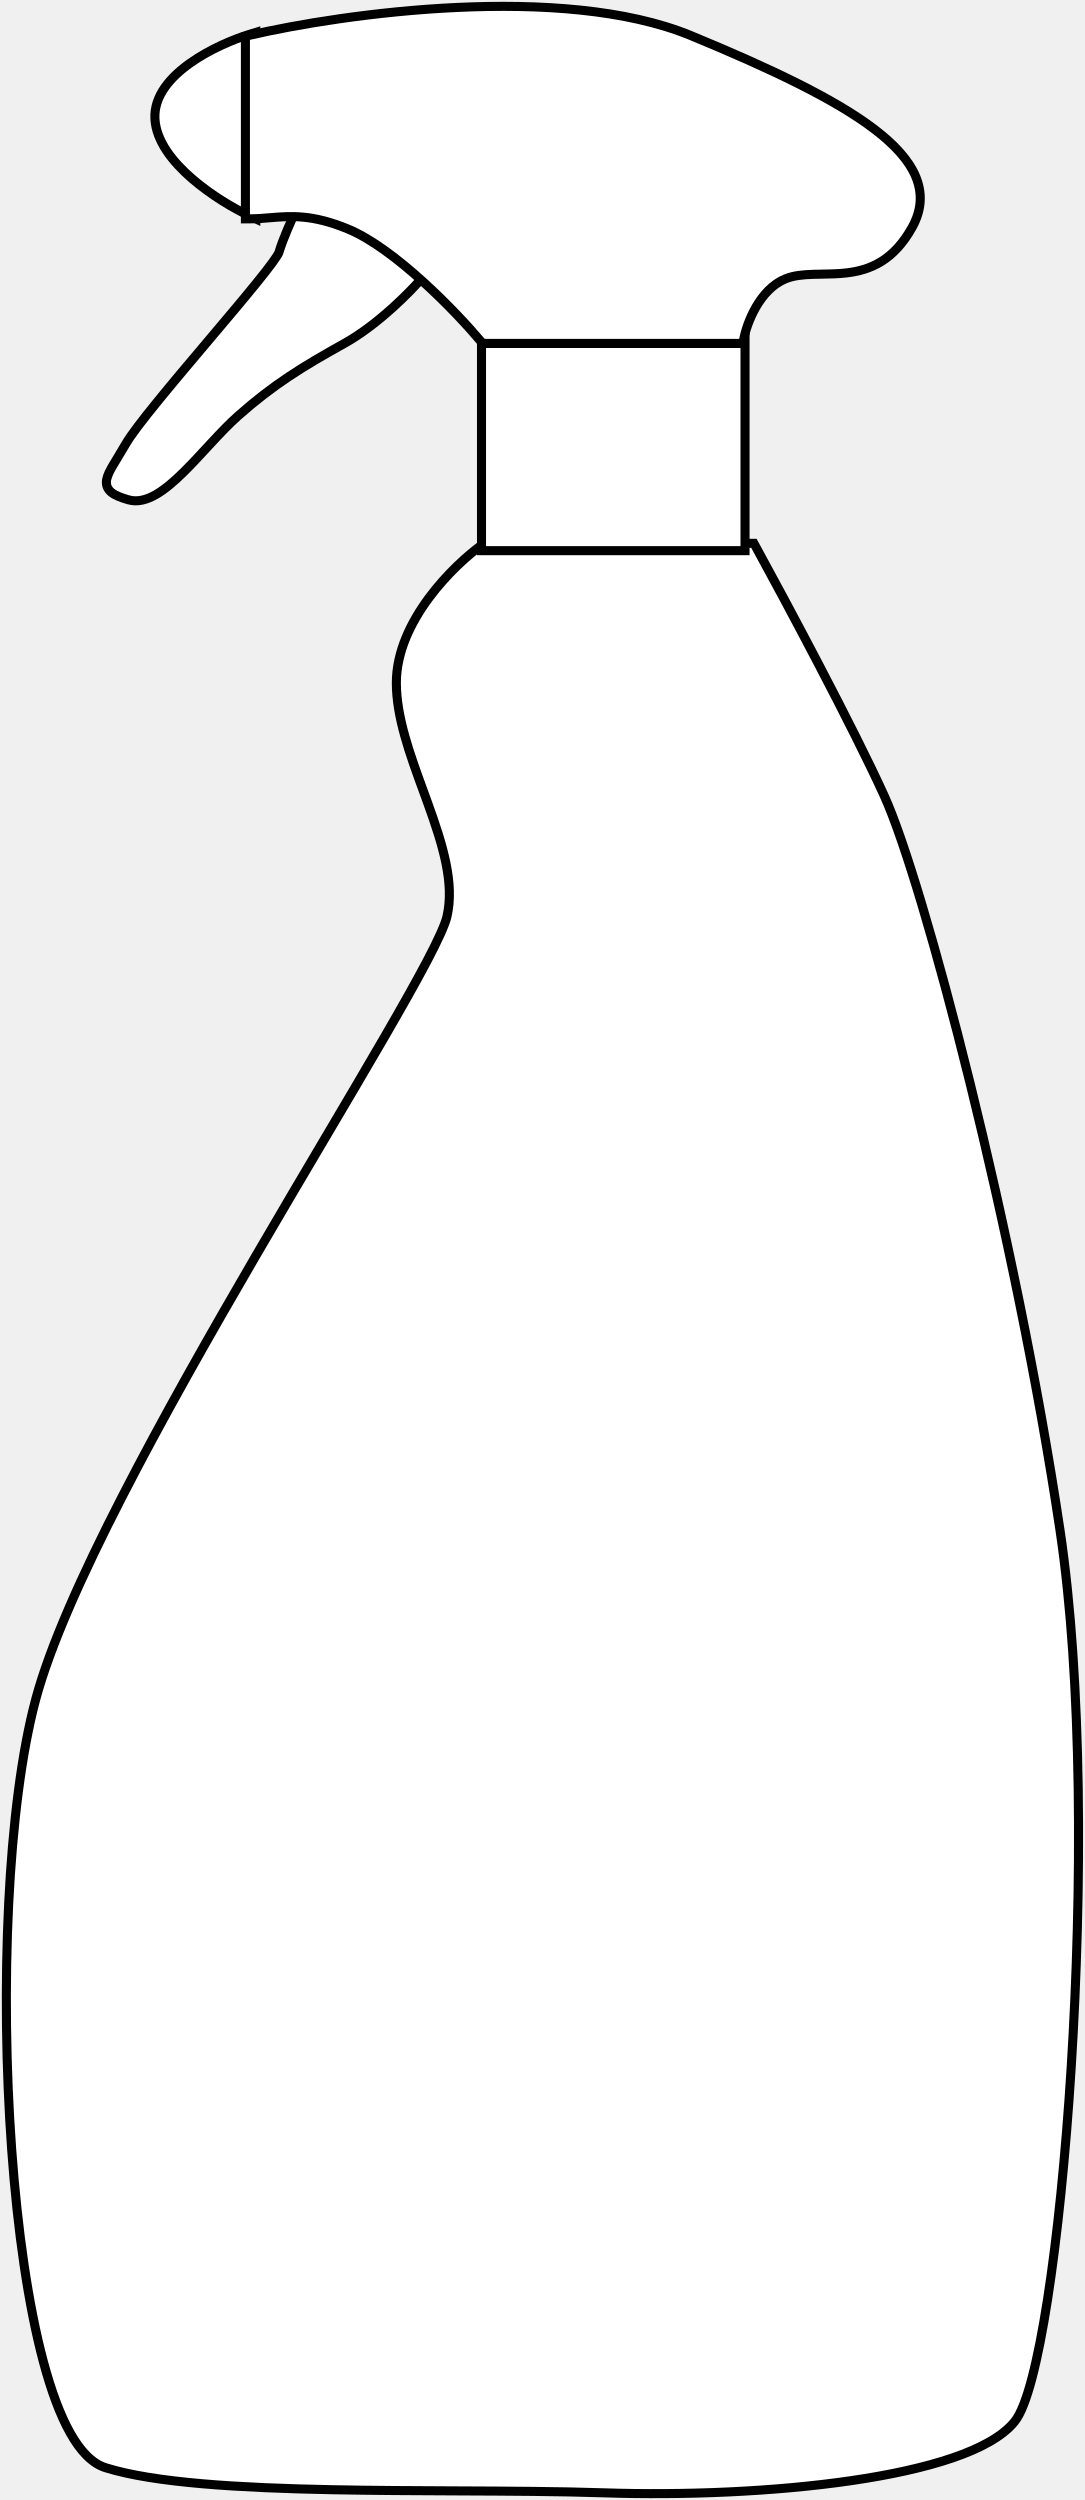
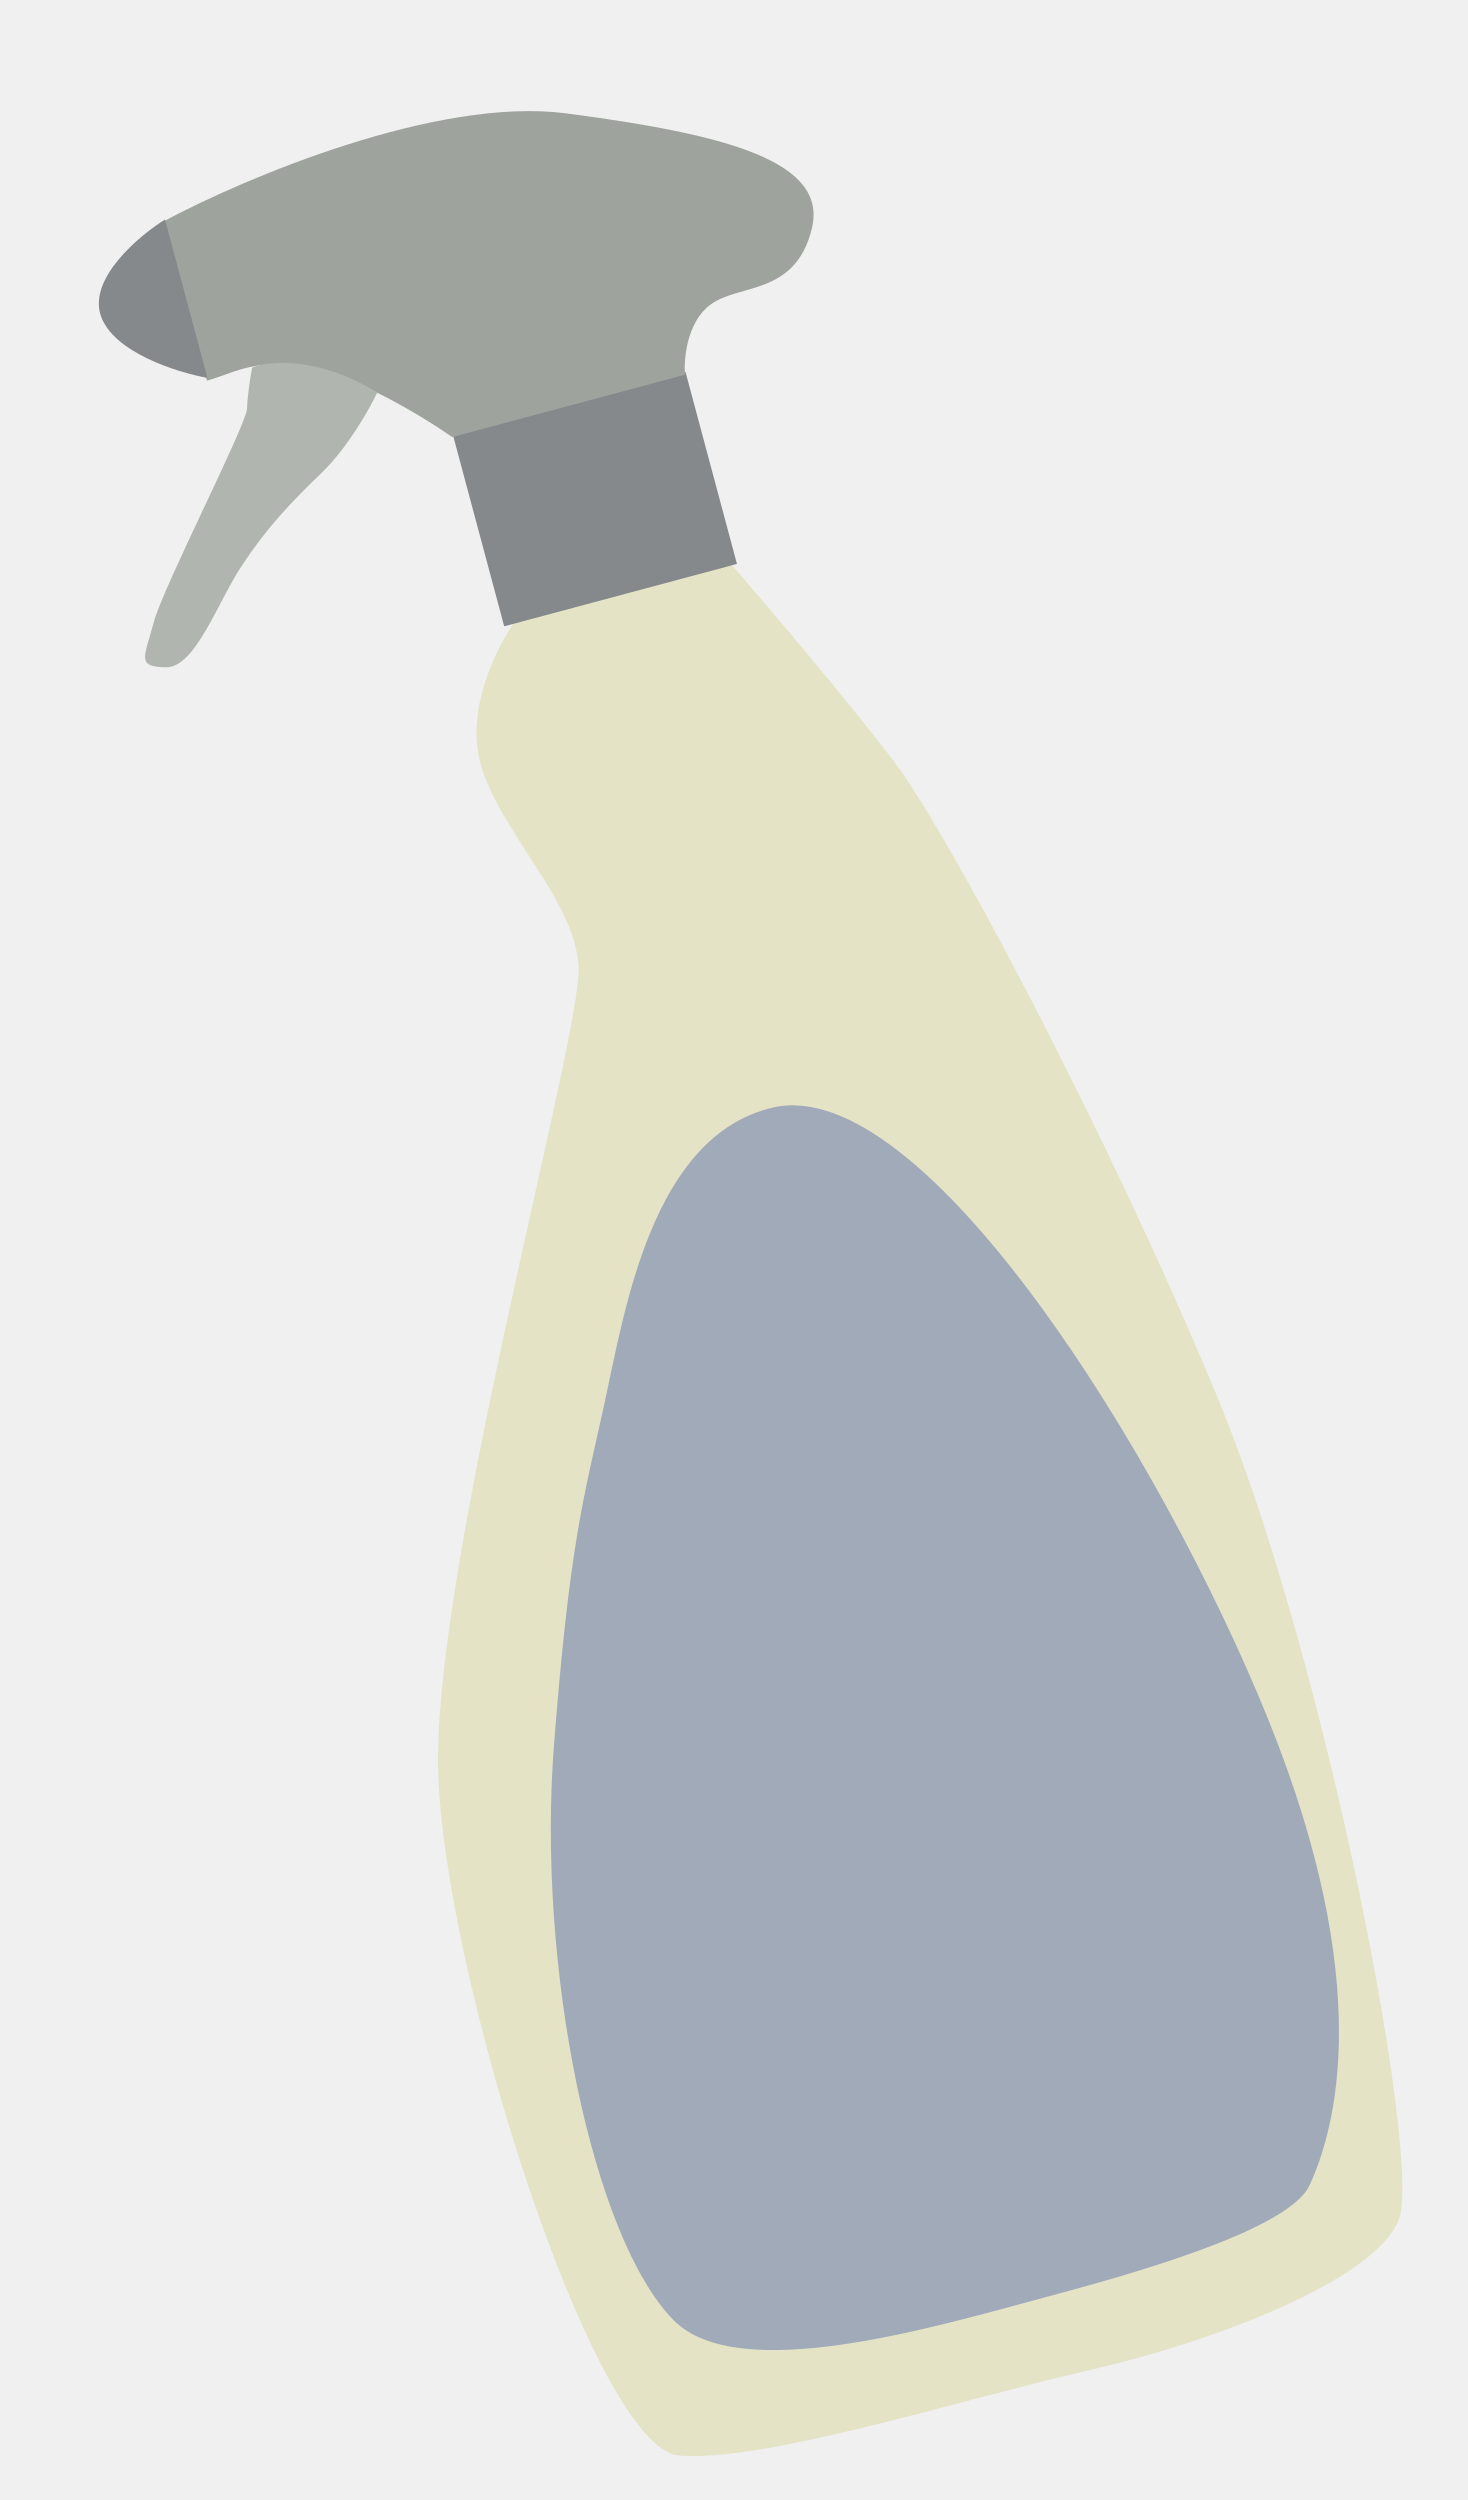
- <svg xmlns="http://www.w3.org/2000/svg" width="299" height="689" viewBox="0 0 299 689" fill="none">
-   <path d="M70.497 10.622V8.933L68.882 9.427C64.455 10.779 57.854 13.523 52.402 17.392C47.019 21.213 42.371 26.414 42.696 32.736C43.013 38.92 47.648 44.67 52.922 49.233C58.256 53.848 64.539 57.503 68.715 59.468L70.497 60.307V58.337V10.622Z" fill="white" stroke="black" stroke-width="2.5" />
-   <path d="M116.831 76.047L117.555 75.193L116.786 74.38C102.707 59.486 88.217 56.872 82.445 57.543L81.762 57.623L81.464 58.242C80.395 60.461 77.96 65.864 76.864 69.577C76.833 69.681 76.699 69.973 76.366 70.506C76.053 71.008 75.618 71.638 75.07 72.388C73.975 73.887 72.467 75.809 70.663 78.034C67.085 82.449 62.388 88.008 57.549 93.736L57.435 93.871C52.56 99.641 47.55 105.572 43.426 110.642C39.329 115.679 36.028 119.958 34.636 122.386C33.806 123.833 33.058 125.061 32.386 126.163C31.974 126.839 31.591 127.468 31.236 128.071C30.355 129.564 29.629 130.921 29.399 132.129C29.277 132.769 29.28 133.43 29.51 134.078C29.74 134.727 30.161 135.257 30.698 135.695C31.717 136.526 33.306 137.145 35.373 137.743C37.905 138.476 40.503 137.72 42.976 136.3C45.455 134.875 47.993 132.678 50.511 130.202C52.624 128.125 54.773 125.8 56.898 123.501C57.31 123.054 57.722 122.609 58.133 122.166C60.672 119.428 63.165 116.799 65.578 114.654C75.331 105.985 83.495 100.994 94.915 94.643C104.266 89.442 113.416 80.077 116.831 76.047Z" fill="white" stroke="black" stroke-width="2.5" />
-   <path d="M133.805 149.75H133.405L133.08 149.982C129.098 152.82 123.17 158.095 118.225 164.763C113.291 171.418 109.234 179.598 109.234 188.217C109.234 197.666 113.001 207.969 116.656 217.965C117.092 219.156 117.526 220.343 117.951 221.523C122.015 232.788 125.33 243.454 123.178 252.61C122.658 254.823 120.79 258.945 117.764 264.712C114.765 270.427 110.701 277.626 105.893 285.925C101.002 294.366 95.363 303.906 89.302 314.158C83.428 324.096 77.159 334.703 70.791 345.627C57.875 367.786 44.602 391.172 33.585 412.64C22.578 434.085 13.779 453.698 9.855 468.288C2.028 497.395 -0.007 548.054 3.218 592.416C4.832 614.61 7.768 635.304 11.984 650.999C14.091 658.842 16.532 665.492 19.319 670.469C22.083 675.405 25.311 678.919 29.101 680.103C42.6 684.321 66.109 685.671 91.537 686.167C102.761 686.386 114.36 686.438 125.695 686.49C140.168 686.555 154.211 686.619 166.495 687.024C188.442 687.749 213.476 686.754 234.584 683.67C245.136 682.128 254.743 680.059 262.508 677.405C270.224 674.768 276.314 671.49 279.613 667.41C280.499 666.315 281.322 664.713 282.1 662.74C282.885 660.748 283.654 658.3 284.405 655.454C285.907 649.762 287.353 642.404 288.699 633.777C291.391 616.52 293.696 594.1 295.232 569.594C298.303 520.598 298.308 463.135 292.152 421.817C286.008 380.577 276.589 335.912 267.376 298.622C258.174 261.372 249.149 231.362 243.776 219.499C235.243 200.66 216.454 165.57 208.138 150.399L207.782 149.75H207.042H133.805Z" fill="white" stroke="black" stroke-width="2.5" />
-   <path d="M132.701 150.513V151.763H133.951H204.078H205.328V150.513V92.677V91.427H204.078H170.822H133.951H132.701V92.677V150.513Z" fill="white" stroke="black" stroke-width="2.5" />
-   <path d="M132.632 94.203L133.007 94.65H133.59H203.716H204.757L204.946 93.627C205.344 91.462 206.42 87.966 208.333 84.644C210.251 81.313 212.931 78.29 216.478 76.845C218.698 75.941 221.262 75.694 224.156 75.604C224.911 75.581 225.692 75.568 226.492 75.555C228.686 75.52 231.019 75.483 233.323 75.212C236.511 74.837 239.776 74.007 242.895 72.073C246.018 70.136 248.914 67.141 251.442 62.555C254.059 57.804 254.274 53.132 252.333 48.568C250.425 44.082 246.478 39.799 240.983 35.609C229.993 27.229 212.318 18.862 190.458 9.828C172.701 2.491 148.648 0.997 125.923 2.054C103.162 3.112 81.561 6.739 68.601 9.766L67.636 9.992V10.984V59.06V60.31H68.886C70.797 60.31 72.604 60.159 74.428 60.007C80.14 59.53 86.031 59.039 95.881 63.107C102.323 65.768 109.782 71.459 116.547 77.59C123.288 83.699 129.231 90.145 132.632 94.203Z" fill="white" stroke="black" stroke-width="2.5" />
+ <svg xmlns="http://www.w3.org/2000/svg" width="135" height="230" viewBox="0 0 135 230" fill="none">
+   <path d="M44.185 70.159C42.837 65.126 45.787 59.358 47.431 57.104L67.189 51.81C70.676 55.844 78.608 65.195 82.442 70.32C87.234 76.725 101.945 104.253 112 128.533C122.055 152.813 130.781 198.626 128.712 204.15C126.643 209.673 111.964 215.381 100.035 218.104C88.106 220.827 70.35 226.531 62.495 225.915C54.64 225.299 40.852 181.788 40.314 163.003C39.776 144.218 53.586 95.088 53.233 88.912C52.879 82.737 45.871 76.451 44.185 70.159Z" fill="#E4E3C6" />
+   <path d="M41.653 39.959L46.386 57.62L67.8 51.882L63.068 34.221L52.912 36.942L41.653 39.959Z" fill="#85898C" />
+   <path d="M27.66 33.653C32.172 34.242 38.835 38.27 41.602 40.21L63.017 34.472C62.9 33.005 63.197 29.668 65.32 28.057C67.975 26.045 73.152 27.26 74.683 21.053C76.214 14.846 66.914 12.369 52.079 10.428C40.211 8.876 22.482 16.387 15.101 20.337L19.034 35.018C21.352 34.397 23.148 33.063 27.66 33.653Z" fill="#9FA39E" />
+   <path d="M9.259 29C8.159 25.604 12.749 21.716 15.181 20.197L19.085 34.767C16.268 34.26 10.358 32.397 9.259 29Z" fill="#85898C" />
+   <path d="M29.62 43.469C32 41.164 34.004 37.604 34.708 36.113C29.281 32.773 24.773 33.187 23.197 33.812C23.053 34.575 22.757 36.397 22.727 37.586C22.689 39.073 15.006 53.986 14.14 57.259C13.273 60.531 12.531 61.338 15.247 61.392C17.963 61.446 19.951 55.528 22.244 52.047C24.536 48.567 26.644 46.351 29.62 43.469Z" fill="#B1B5B0" />
+   <path d="M71.022 101.913C59.906 104.589 57.462 120.666 55.585 129.233C53.709 137.8 52.412 141.927 50.964 160.586C49.38 180.988 54.503 205.88 61.969 213.455C67.942 219.515 86.028 214.065 96.173 211.346C103.958 209.26 118.547 205.2 120.471 201.055C122.876 195.875 126.544 182.67 116.736 158.334C106.928 133.998 84.918 98.567 71.022 101.913Z" fill="#A1AAB9" />
</svg>
